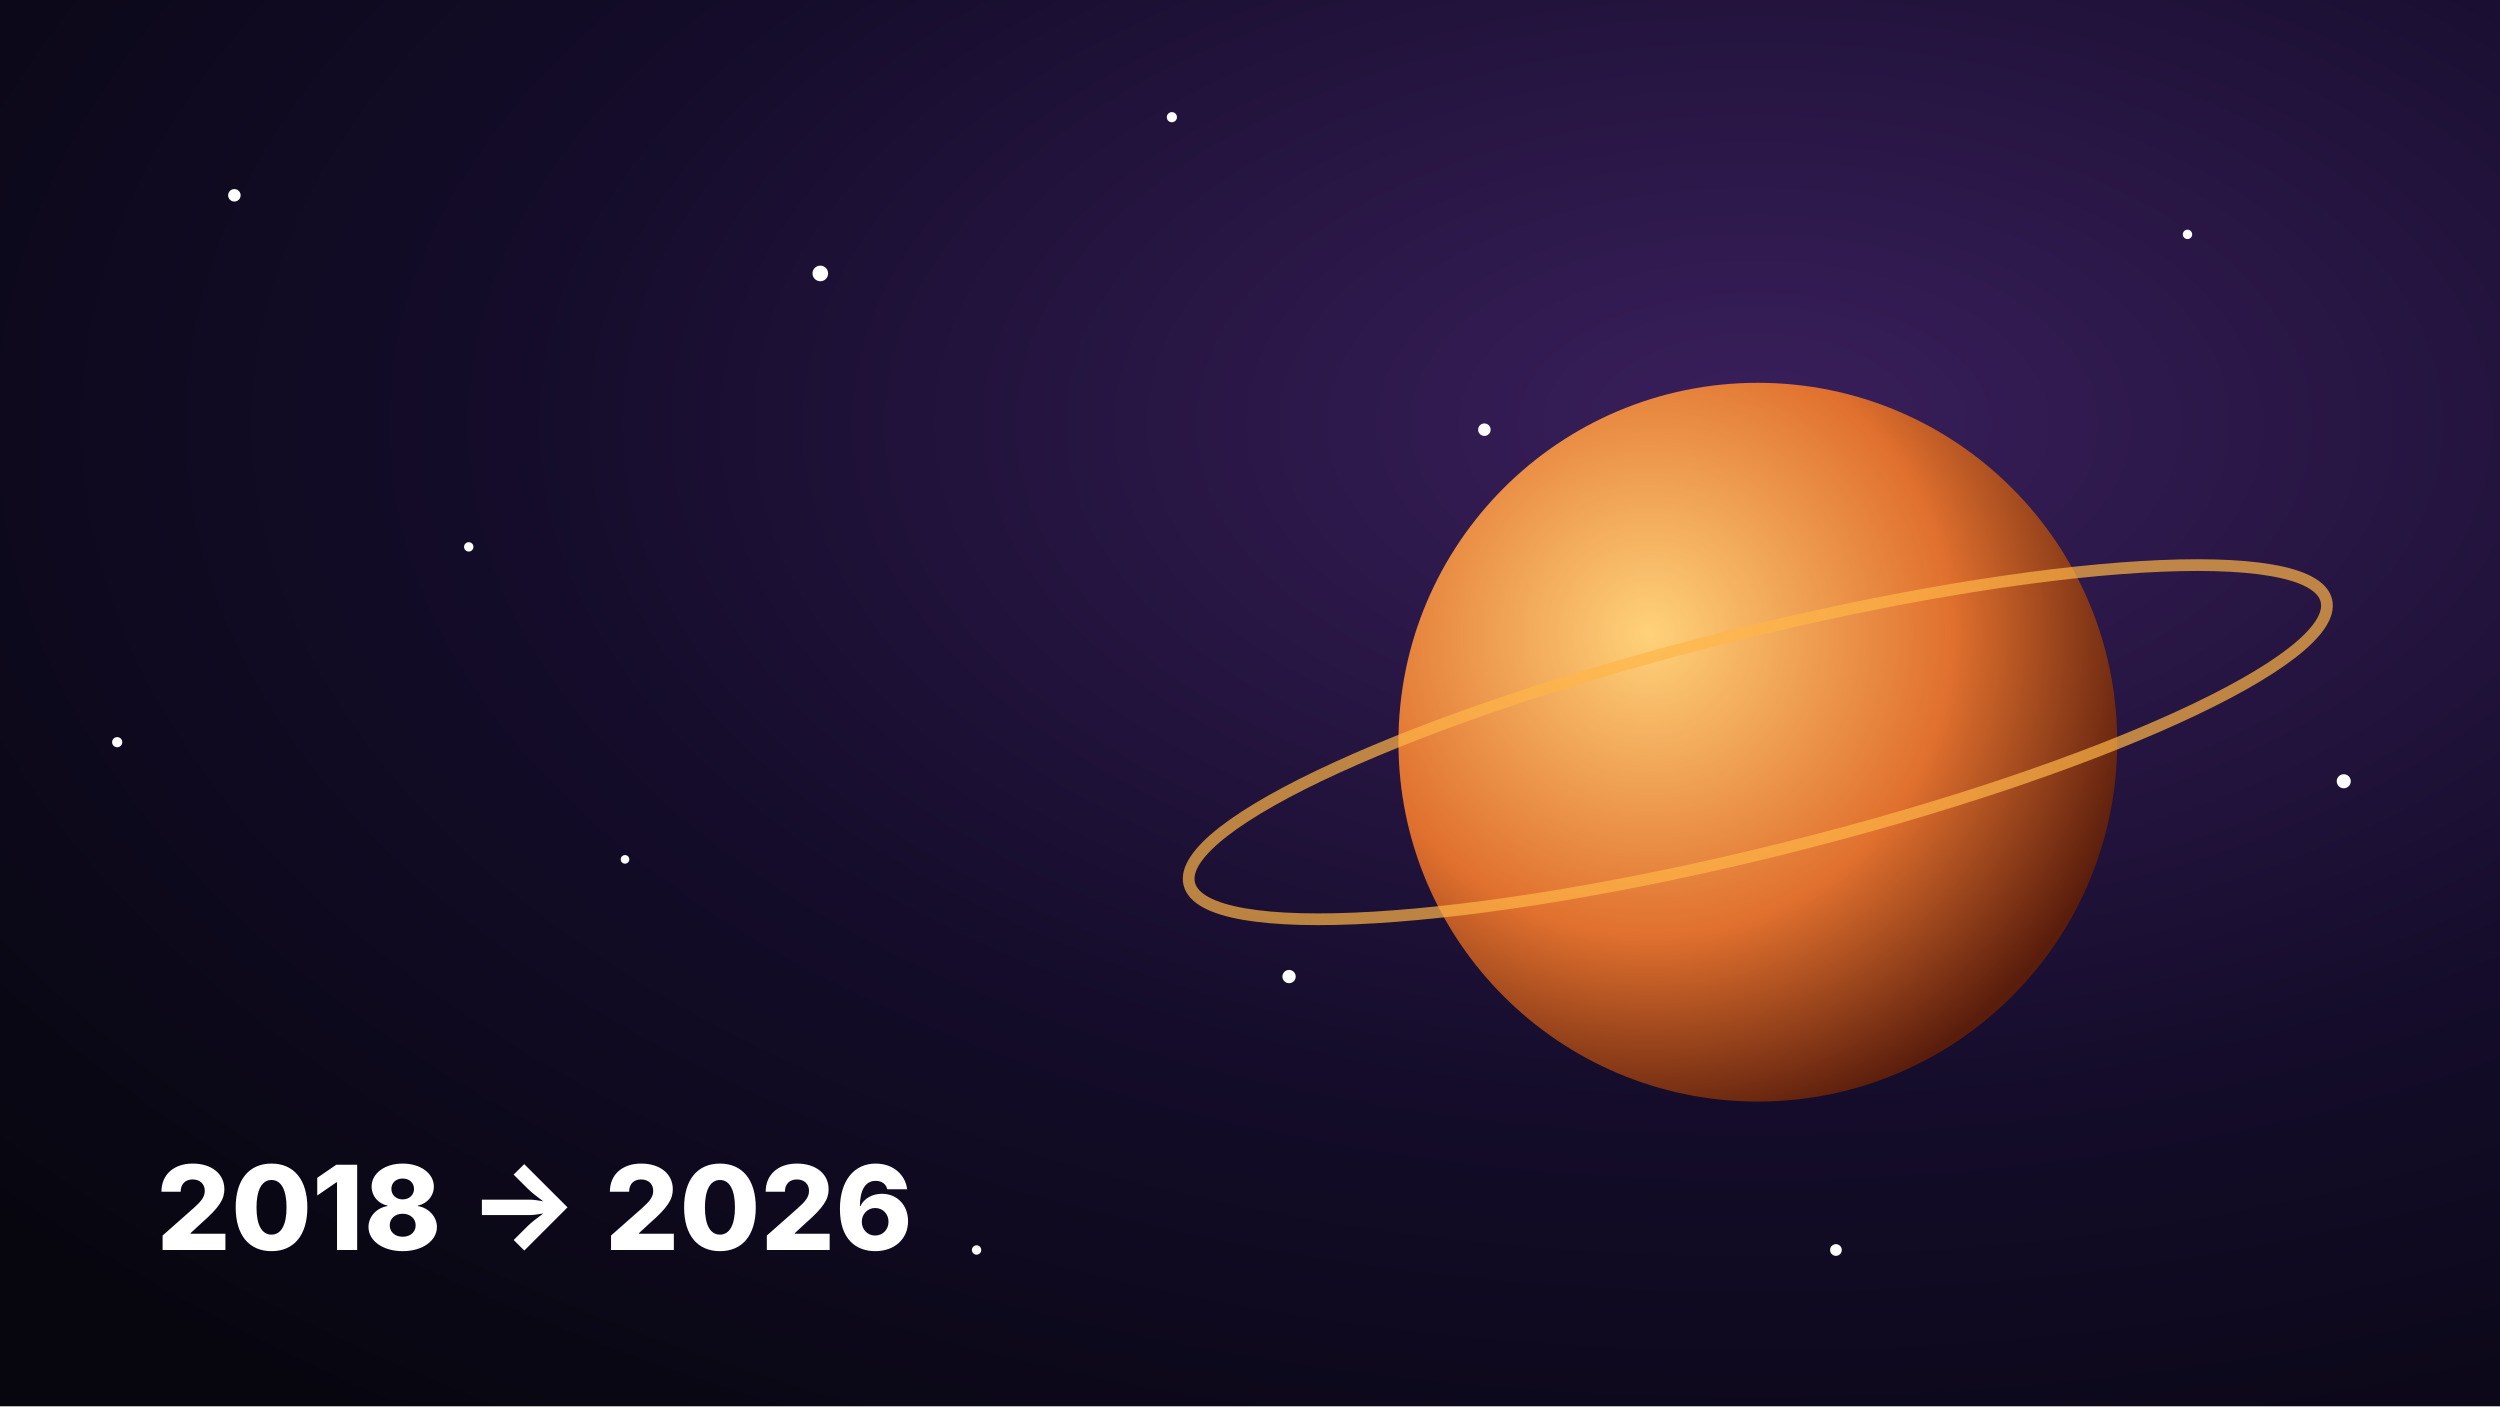
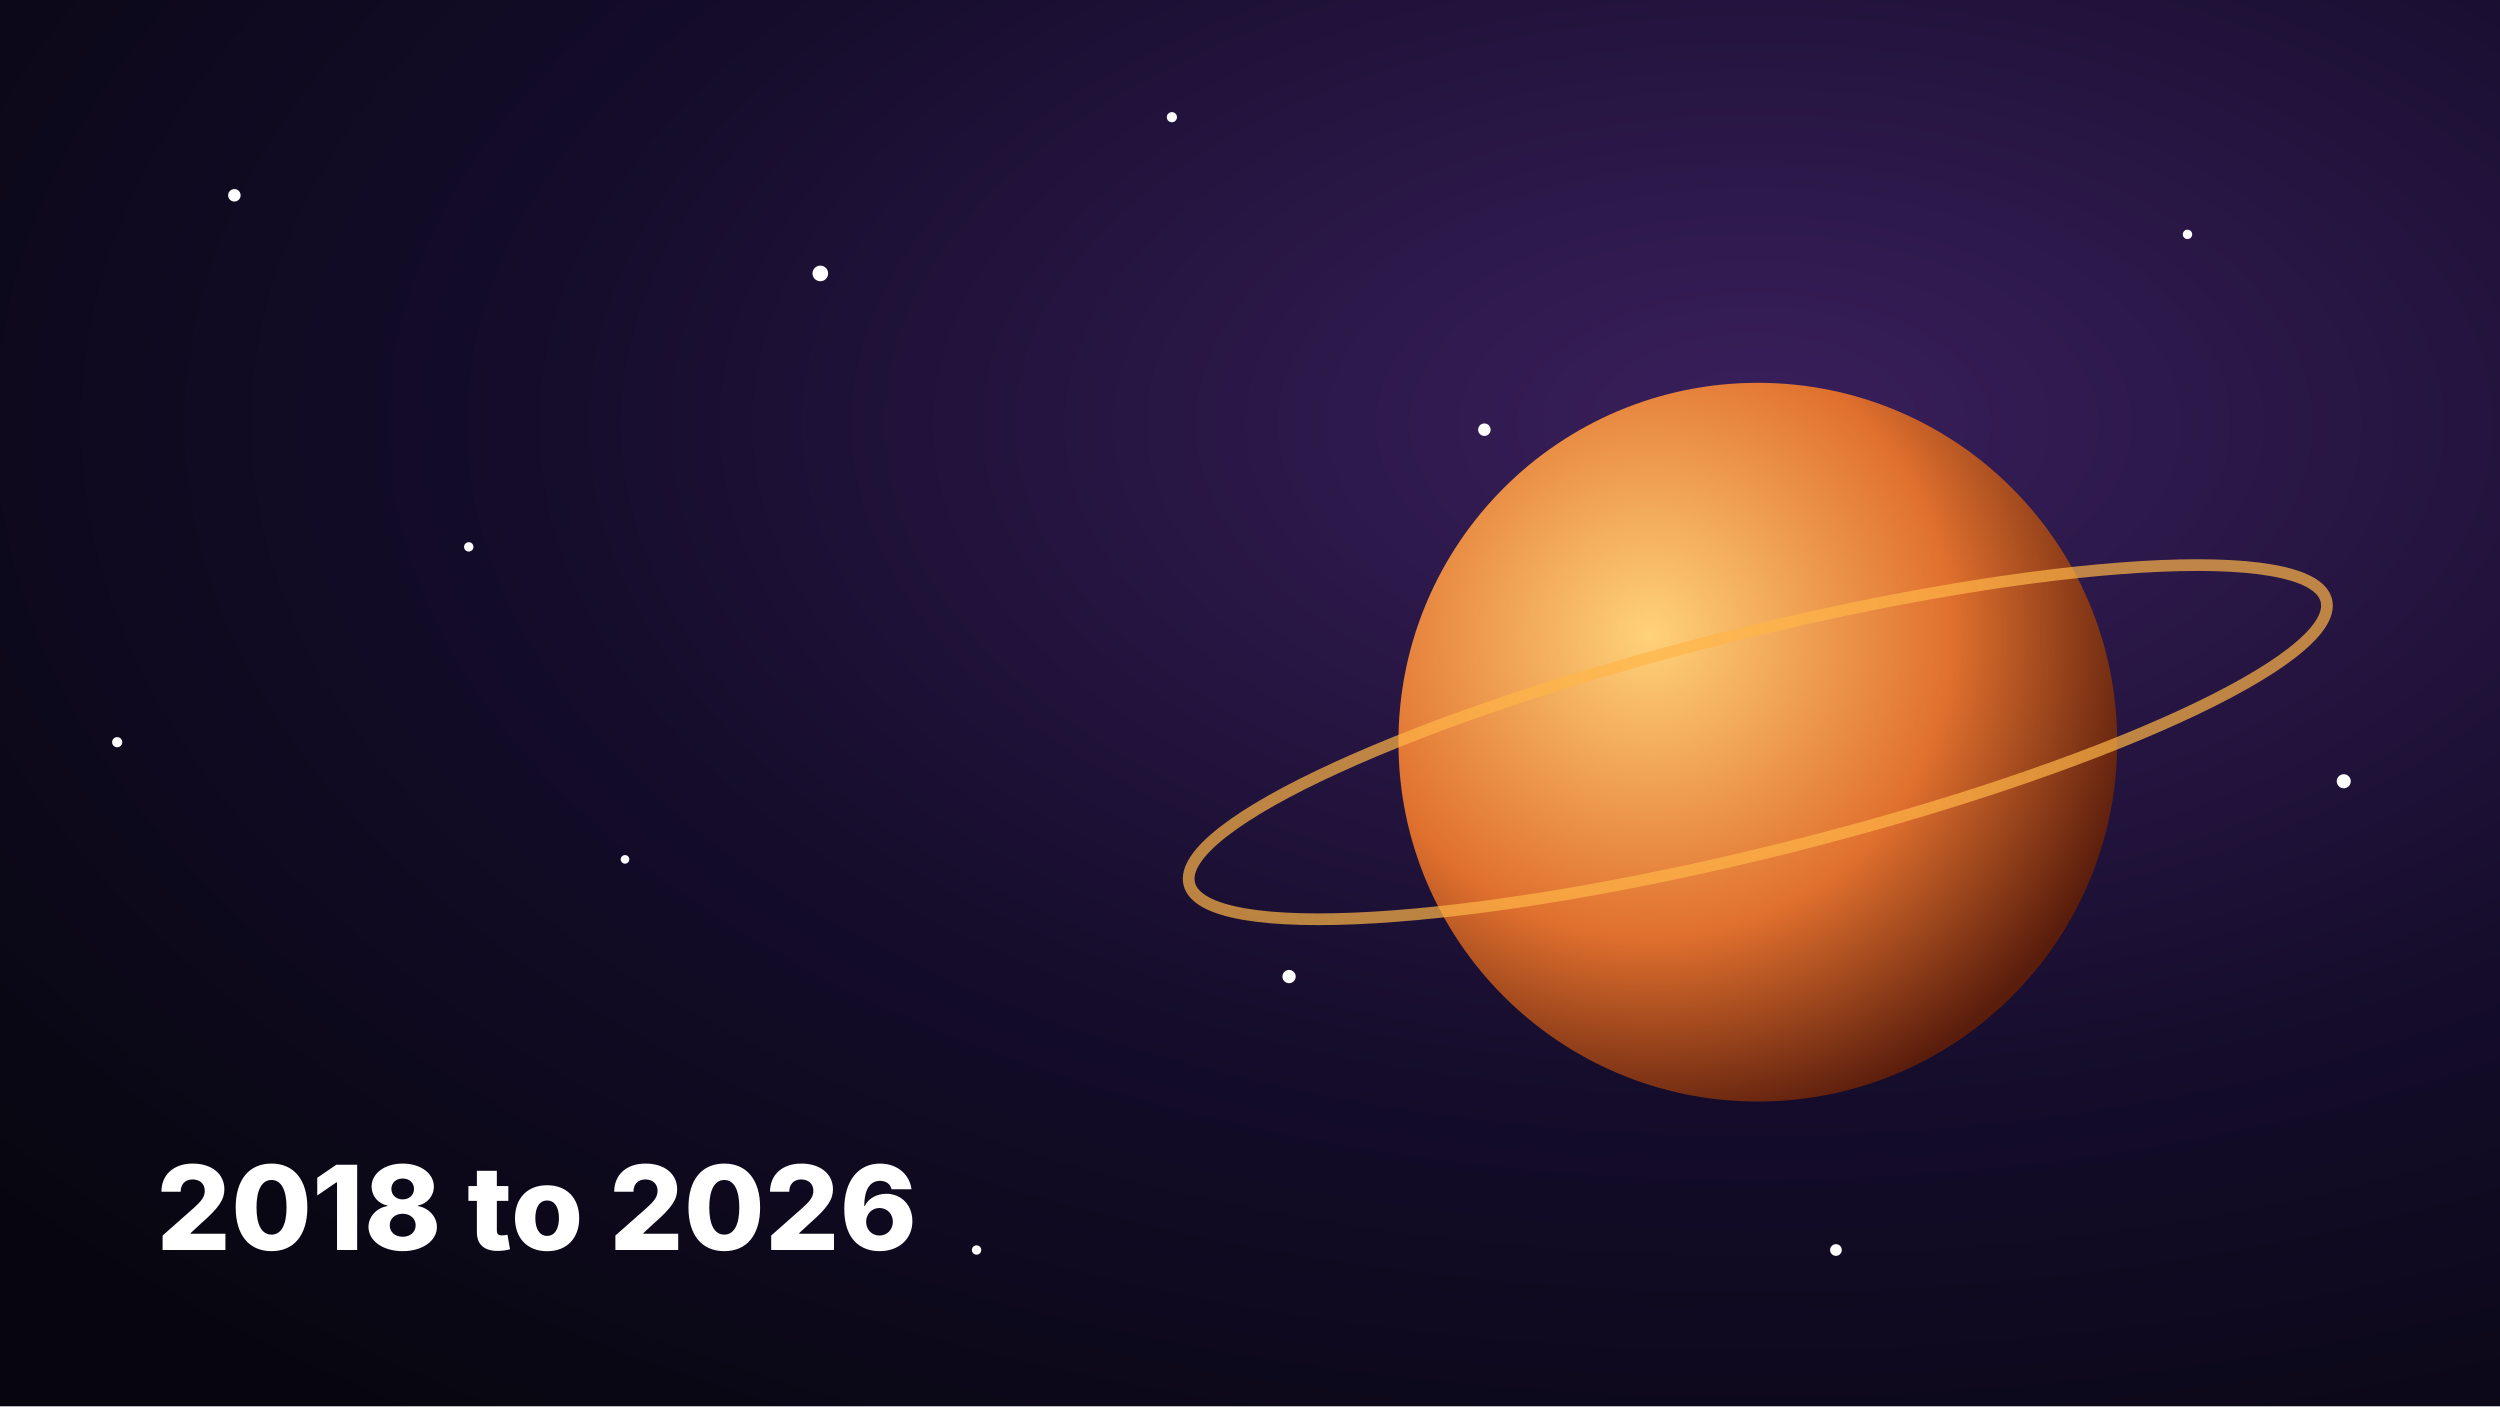
<svg xmlns="http://www.w3.org/2000/svg" viewBox="0 0 640 360">
  <defs>
    <radialGradient id="sky" cx="0.7" cy="0.3" r="0.9">
      <stop offset="0" stop-color="#3a1f5c" />
      <stop offset="0.55" stop-color="#140c2a" />
      <stop offset="1" stop-color="#07060f" />
    </radialGradient>
    <radialGradient id="pl" cx="0.35" cy="0.35" r="0.7">
      <stop offset="0" stop-color="#ffd27a" />
      <stop offset="0.6" stop-color="#e0702e" />
      <stop offset="1" stop-color="#5a1d0c" />
    </radialGradient>
  </defs>
  <rect width="640" height="360" fill="url(#sky)" />
  <g fill="#fff">
    <circle cx="60" cy="50" r="1.6" />
    <circle cx="120" cy="140" r="1.2" />
    <circle cx="210" cy="70" r="2" />
    <circle cx="300" cy="30" r="1.3" />
    <circle cx="380" cy="110" r="1.6" />
    <circle cx="560" cy="60" r="1.2" />
    <circle cx="600" cy="200" r="1.8" />
    <circle cx="90" cy="300" r="1.4" />
    <circle cx="250" cy="320" r="1.2" />
    <circle cx="330" cy="250" r="1.7" />
    <circle cx="160" cy="220" r="1.1" />
    <circle cx="470" cy="320" r="1.5" />
    <circle cx="30" cy="190" r="1.3" />
  </g>
  <circle cx="450" cy="190" r="92" fill="url(#pl)" />
  <ellipse cx="450" cy="190" rx="150" ry="28" fill="none" stroke="#ffb547" stroke-width="3" opacity="0.7" transform="rotate(-14 450 190)" />
-   <text x="40" y="320" font-family="Inter,Segoe UI,sans-serif" font-size="30" font-weight="800" fill="#ffffff">2018 → 2026</text>
+   <text x="40" y="320" font-family="Inter,Segoe UI,sans-serif" font-size="30" font-weight="800" fill="#ffffff">2018 to 2026</text>
</svg>
